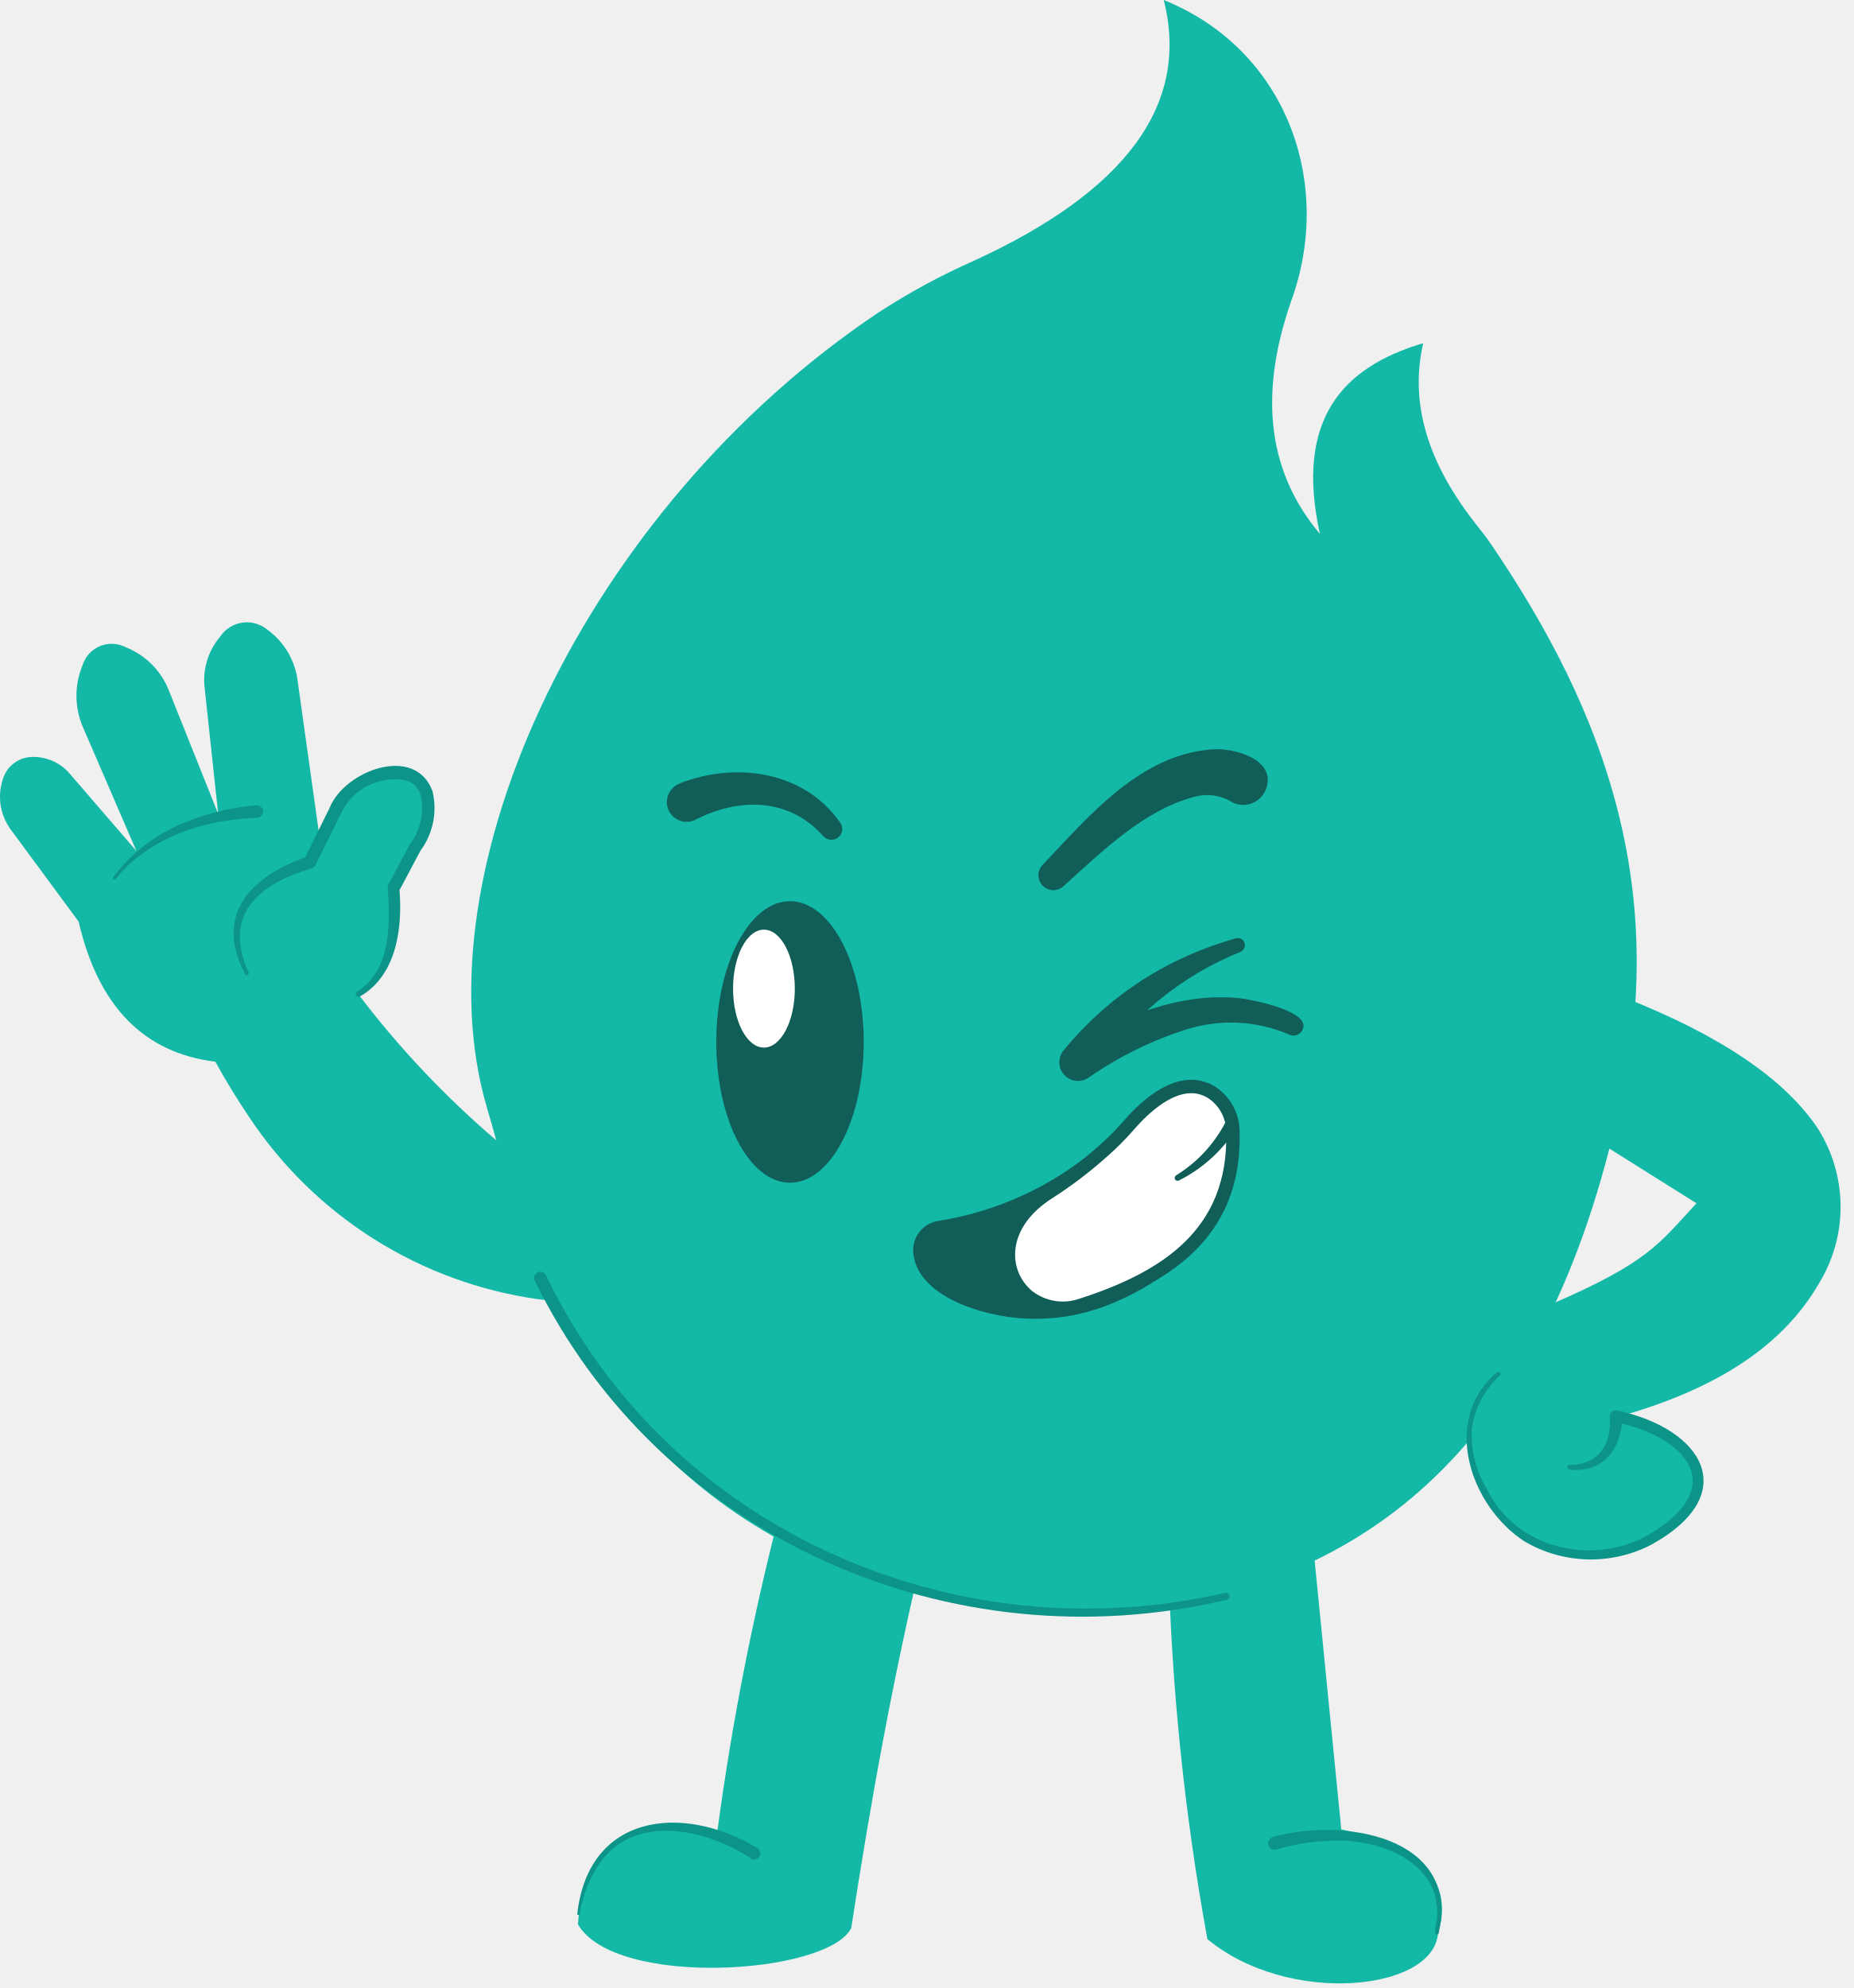
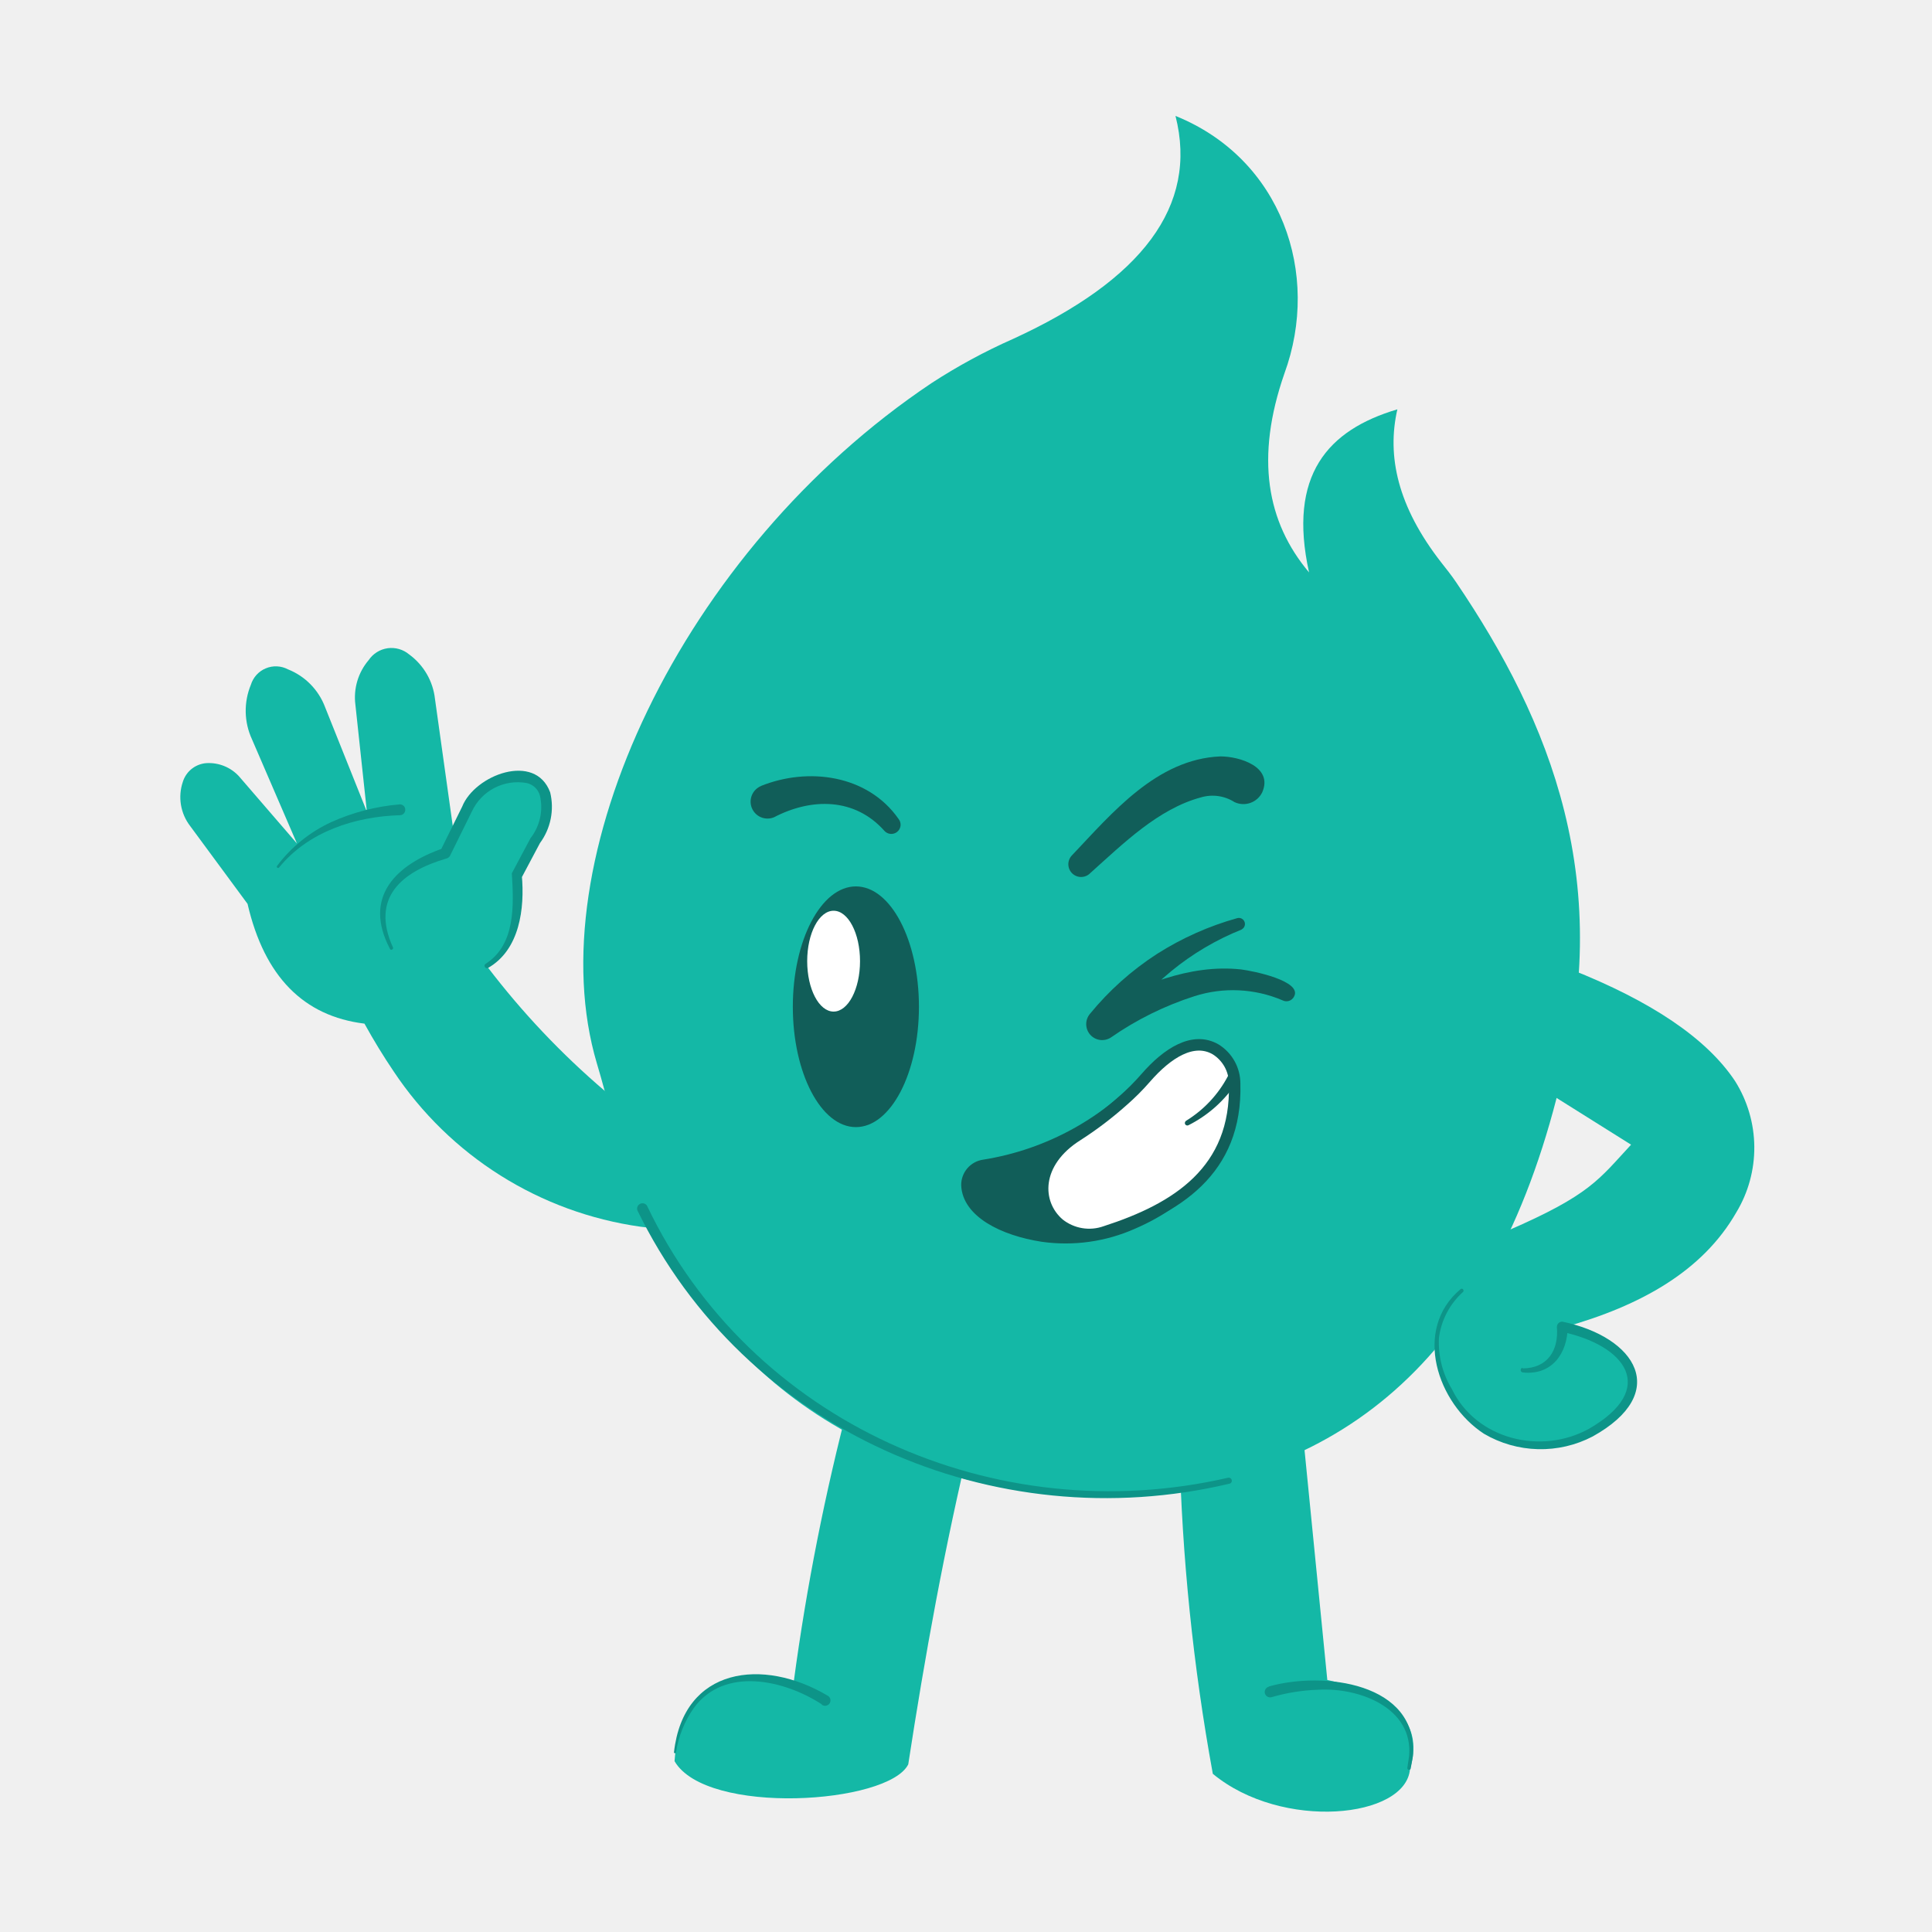
- <svg xmlns="http://www.w3.org/2000/svg" width="138" height="148" viewBox="0 0 138 148" fill="none">
-   <path d="M86.655 0C88.655 7.85 83.715 14.28 72.525 19.41C70.052 20.504 67.671 21.795 65.405 23.27C43.565 37.89 31.055 64.89 36.265 82.48C36.495 83.27 36.735 84.07 36.945 84.87C41.745 103.74 52.835 115.56 71.135 119.34C74.275 119.983 77.481 120.248 80.685 120.13C99.835 119.42 113.685 109.35 119.835 85.53C125.185 66.85 119.215 52.61 111.115 40.64C110.705 40.03 110.245 39.45 109.785 38.87C105.995 34 105.045 29.62 105.975 25.55C99.925 27.34 96.415 31.27 98.285 39.75C94.595 35.37 93.595 29.75 96.135 22.44C99.325 13.75 95.895 3.73 86.655 0Z" fill="#14B8A6" />
-   <path d="M23.775 62.2L22.175 50.77C22.09 50.002 21.846 49.261 21.459 48.593C21.072 47.925 20.549 47.345 19.925 46.89C19.668 46.674 19.369 46.515 19.047 46.422C18.725 46.329 18.387 46.305 18.055 46.351C17.724 46.397 17.405 46.513 17.121 46.69C16.836 46.867 16.592 47.102 16.405 47.38C15.95 47.911 15.612 48.532 15.412 49.202C15.212 49.872 15.155 50.577 15.245 51.27L16.245 60.58L12.605 51.48C12.326 50.737 11.894 50.06 11.338 49.493C10.782 48.927 10.113 48.483 9.375 48.19C9.079 48.034 8.753 47.945 8.42 47.93C8.086 47.914 7.753 47.973 7.445 48.101C7.136 48.228 6.86 48.423 6.635 48.67C6.41 48.917 6.243 49.211 6.145 49.53C5.832 50.284 5.679 51.094 5.694 51.91C5.71 52.725 5.894 53.529 6.235 54.27L10.155 63.35L5.245 57.66C4.906 57.245 4.479 56.912 3.994 56.685C3.51 56.459 2.98 56.344 2.445 56.35C1.945 56.348 1.458 56.508 1.056 56.805C0.654 57.102 0.359 57.522 0.215 58C-0.001 58.642 -0.055 59.327 0.056 59.995C0.168 60.663 0.442 61.293 0.855 61.83L5.855 68.61C7.325 74.96 10.745 78.39 16.035 79.04C16.828 80.48 17.678 81.87 18.585 83.21C21.008 86.849 24.174 89.933 27.875 92.262C31.575 94.59 35.726 96.109 40.055 96.72C40.625 96.79 41.205 96.86 41.795 96.91L36.975 84.91C33.176 81.672 29.736 78.034 26.715 74.06C28.335 73.2 29.255 70.76 29.145 65.96L31.295 63.04C31.679 62.547 31.936 61.968 32.044 61.352C32.153 60.737 32.108 60.104 31.915 59.51C31.305 57.84 29.605 57.07 27.555 57.83C26.435 58.281 25.498 59.094 24.895 60.14C24.095 61.496 23.518 62.972 23.185 64.51C19.245 65.33 17.325 67.82 18.415 72.78" fill="#14B8A6" />
-   <path d="M120.515 105.46C125.745 107.29 127.255 109.56 125.775 112.17C124.095 114.65 121.575 116.02 117.855 115.77C115.596 115.624 113.477 114.627 111.925 112.98L111.855 112.91C110.414 111.291 109.525 109.256 109.317 107.099C109.108 104.942 109.591 102.775 110.695 100.91C111.817 99.084 113.555 97.719 115.595 97.06C122.765 93.95 123.505 92.62 126.325 89.58L119.265 85.15L121.065 74.31C128.065 77.08 132.905 80.31 135.385 84.05C136.459 85.759 137.037 87.733 137.055 89.751C137.073 91.769 136.529 93.753 135.485 95.48C132.555 100.59 127.175 103.6 120.485 105.48" fill="#14B8A6" />
-   <path d="M58.265 111.83C56.143 119.892 54.523 128.078 53.415 136.34C47.415 135.41 43.465 137.06 43.035 143.26C45.805 148.04 61.655 147 63.385 143.54C64.825 134.18 66.525 124.67 68.925 114.73L58.265 111.83Z" fill="#14B8A6" />
-   <path d="M97.665 113.89L99.875 136.19C106.325 137.6 108.175 140.34 107.075 143.94C106.735 148.24 95.935 149.35 89.905 144.36C88.192 134.988 87.219 125.495 86.995 115.97L97.665 113.89Z" fill="#14B8A6" />
-   <path d="M58.825 88.05C61.857 88.05 64.315 83.358 64.315 77.57C64.315 71.782 61.857 67.09 58.825 67.09C55.793 67.09 53.335 71.782 53.335 77.57C53.335 83.358 55.793 88.05 58.825 88.05Z" fill="#115E59" />
-   <path d="M56.885 77.99C58.155 77.99 59.185 76.025 59.185 73.6C59.185 71.175 58.155 69.21 56.885 69.21C55.614 69.21 54.585 71.175 54.585 73.6C54.585 76.025 55.614 77.99 56.885 77.99Z" fill="white" />
-   <path d="M84.625 83.25C80.851 87.6 75.663 90.479 69.975 91.38C69.561 91.438 69.183 91.645 68.911 91.961C68.638 92.278 68.491 92.682 68.495 93.1C68.585 95.42 71.595 97 75.085 97.54C77.749 97.915 80.466 97.534 82.925 96.44C87.775 94.35 91.025 90.8 91.515 84.68C91.617 83.79 91.389 82.893 90.875 82.16C90.507 81.648 89.974 81.279 89.366 81.113C88.758 80.948 88.111 80.996 87.535 81.25C86.402 81.642 85.396 82.333 84.625 83.25Z" fill="#115E59" stroke="#115E59" stroke-linecap="round" stroke-linejoin="round" />
-   <path d="M78.135 88.75C74.375 91.1 74.415 94.69 76.515 96.48C77.077 96.927 77.744 97.222 78.453 97.339C79.162 97.457 79.888 97.391 80.565 97.15C86.755 95.15 92.015 91.86 91.805 84.27C91.808 83.669 91.655 83.077 91.363 82.551C91.07 82.026 90.647 81.585 90.135 81.27C88.205 80.17 85.965 81.57 84.055 83.77C83.436 84.483 82.767 85.151 82.055 85.77C80.828 86.865 79.517 87.861 78.135 88.75Z" fill="white" stroke="#115E59" stroke-miterlimit="10" />
-   <path d="M116.865 109.06C119.045 109.06 120.035 107.49 119.865 105.47C119.862 105.406 119.872 105.342 119.895 105.283C119.919 105.223 119.954 105.169 119.999 105.124C120.044 105.079 120.098 105.044 120.158 105.021C120.217 104.998 120.281 104.987 120.345 104.99C126.815 106.34 129.775 111.22 122.975 114.99C121.507 115.755 119.869 116.135 118.214 116.093C116.559 116.051 114.942 115.589 113.515 114.75C109.455 112.11 107.295 105.68 111.465 102.17C111.615 102.02 111.835 102.25 111.695 102.4C110.538 103.439 109.793 104.858 109.595 106.4C109.514 107.962 109.904 109.512 110.715 110.85C112.835 115.25 118.495 116.62 122.655 114.32C128.705 110.84 125.865 107.03 120.225 105.86C120.225 105.86 120.815 105.38 120.805 105.41C120.805 107.75 119.415 109.7 116.875 109.41C116.828 109.4 116.786 109.374 116.756 109.336C116.727 109.299 116.71 109.253 116.71 109.205C116.71 109.157 116.727 109.111 116.756 109.073C116.786 109.036 116.828 109.01 116.875 109L116.865 109.06Z" fill="#0D9488" />
-   <path d="M19.145 60.89C15.215 61 11.145 62.32 8.605 65.44C8.515 65.55 8.335 65.44 8.425 65.3C9.66 63.66 11.281 62.351 13.145 61.49C15.02 60.646 17.025 60.125 19.075 59.95C19.136 59.943 19.198 59.949 19.257 59.966C19.316 59.984 19.371 60.013 19.419 60.052C19.466 60.091 19.505 60.14 19.534 60.194C19.562 60.249 19.58 60.309 19.585 60.37C19.592 60.434 19.585 60.498 19.567 60.559C19.548 60.619 19.517 60.676 19.476 60.724C19.435 60.773 19.384 60.813 19.328 60.841C19.27 60.87 19.208 60.886 19.145 60.89Z" fill="#0D9488" />
-   <path d="M18.245 72.51C15.895 68.02 18.745 65.2 22.915 63.76L22.645 63.99L24.545 60.14C25.645 57.38 30.905 55.38 32.205 58.9C32.389 59.657 32.405 60.445 32.251 61.209C32.097 61.973 31.778 62.693 31.315 63.32L29.685 66.39L29.735 66.11C29.995 68.99 29.565 72.61 26.795 74.19C26.565 74.31 26.365 73.96 26.585 73.83C29.215 72.16 29.035 68.66 28.865 65.95L30.495 62.89C30.898 62.373 31.182 61.773 31.323 61.133C31.465 60.492 31.462 59.829 31.315 59.19C31.242 58.919 31.097 58.673 30.894 58.479C30.691 58.285 30.439 58.15 30.165 58.09C29.206 57.915 28.216 58.064 27.351 58.513C26.486 58.962 25.794 59.685 25.385 60.57L23.485 64.42C23.428 64.529 23.331 64.611 23.215 64.65C19.265 65.79 16.555 68.09 18.515 72.4C18.595 72.57 18.315 72.7 18.245 72.52V72.51Z" fill="#0D9488" />
-   <path d="M55.855 138.31C52.585 136.18 47.355 134.99 44.705 138.64C43.902 139.788 43.374 141.105 43.165 142.49C43.165 142.6 42.965 142.58 42.985 142.49C43.815 135.04 50.765 134.24 56.335 137.54C56.395 137.567 56.45 137.607 56.494 137.656C56.539 137.706 56.572 137.764 56.592 137.828C56.612 137.891 56.618 137.958 56.611 138.024C56.603 138.091 56.581 138.154 56.547 138.211C56.513 138.268 56.467 138.318 56.412 138.356C56.357 138.394 56.295 138.419 56.23 138.432C56.164 138.444 56.097 138.442 56.032 138.426C55.968 138.41 55.907 138.381 55.855 138.34V138.31Z" fill="#0D9488" />
-   <path d="M94.775 136.76C99.475 135.41 107.825 136.4 107.325 142.84L107.135 143.9C107.127 143.938 107.106 143.972 107.074 143.994C107.042 144.017 107.003 144.026 106.965 144.02C106.924 144.011 106.888 143.985 106.866 143.95C106.843 143.914 106.836 143.871 106.845 143.83L106.995 142.83C107.385 138.6 102.635 136.83 99.075 137.04C97.699 137.085 96.335 137.304 95.015 137.69C94.894 137.722 94.766 137.704 94.658 137.642C94.55 137.579 94.472 137.476 94.44 137.355C94.408 137.234 94.425 137.106 94.488 136.998C94.551 136.89 94.654 136.812 94.775 136.78V136.76Z" fill="#0D9488" />
-   <path d="M40.635 94.89C49.635 113.78 71.005 123.24 91.235 118.58C91.269 118.573 91.305 118.572 91.34 118.579C91.375 118.586 91.409 118.599 91.438 118.619C91.468 118.638 91.494 118.663 91.514 118.693C91.534 118.722 91.548 118.755 91.555 118.79C91.562 118.824 91.562 118.86 91.555 118.894C91.549 118.928 91.535 118.961 91.516 118.99C91.496 119.019 91.471 119.043 91.441 119.062C91.412 119.081 91.379 119.094 91.345 119.1C70.825 123.96 49.105 114.45 39.795 95.29C39.761 95.182 39.768 95.066 39.813 94.962C39.858 94.859 39.939 94.775 40.041 94.726C40.144 94.678 40.26 94.668 40.369 94.698C40.478 94.728 40.572 94.796 40.635 94.89Z" fill="#0D9488" />
-   <path d="M50.545 58.35C54.655 56.69 59.845 57.35 62.545 61.22C62.611 61.304 62.66 61.4 62.689 61.504C62.718 61.607 62.725 61.715 62.711 61.822C62.697 61.928 62.662 62.031 62.608 62.123C62.553 62.215 62.481 62.296 62.395 62.36C62.234 62.48 62.035 62.536 61.836 62.517C61.636 62.499 61.45 62.407 61.315 62.26C58.735 59.35 54.955 59.37 51.695 61.07C51.334 61.22 50.928 61.22 50.568 61.071C50.206 60.922 49.919 60.636 49.77 60.275C49.62 59.914 49.619 59.509 49.769 59.148C49.918 58.787 50.204 58.5 50.565 58.35H50.545Z" fill="#115E59" />
-   <path d="M77.635 64.39C81.105 60.74 85.005 56 90.565 55.77C92.235 55.77 95.165 56.67 94.215 58.88C94.009 59.316 93.638 59.653 93.185 59.816C92.731 59.979 92.231 59.955 91.795 59.75C91.365 59.475 90.88 59.296 90.374 59.225C89.869 59.154 89.354 59.194 88.865 59.34C85.155 60.34 82.125 63.34 79.235 65.93C79.031 66.142 78.75 66.265 78.456 66.27C78.162 66.276 77.877 66.164 77.665 65.96C77.453 65.756 77.33 65.476 77.325 65.181C77.319 64.887 77.43 64.602 77.635 64.39Z" fill="#115E59" />
-   <path d="M92.455 70.83C87.958 72.618 84.13 75.764 81.505 79.83L79.645 77.83C83.445 75.74 87.865 73.83 92.365 74.32C93.365 74.44 97.745 75.32 96.975 76.69C96.93 76.777 96.869 76.854 96.795 76.917C96.72 76.981 96.634 77.028 96.541 77.058C96.448 77.088 96.35 77.099 96.253 77.091C96.156 77.082 96.061 77.055 95.975 77.01C93.544 75.973 90.822 75.845 88.305 76.65C85.712 77.48 83.258 78.694 81.025 80.25C80.745 80.431 80.41 80.505 80.081 80.46C79.751 80.414 79.449 80.252 79.229 80.003C79.008 79.754 78.885 79.434 78.88 79.101C78.876 78.768 78.991 78.445 79.205 78.19C80.868 76.157 82.838 74.395 85.045 72.97C87.211 71.59 89.57 70.539 92.045 69.85C92.174 69.818 92.31 69.836 92.426 69.899C92.543 69.963 92.631 70.068 92.674 70.194C92.717 70.32 92.711 70.457 92.657 70.578C92.604 70.7 92.506 70.797 92.385 70.85L92.455 70.83Z" fill="#115E59" />
-   <path d="M91.995 84.12C90.947 85.728 89.491 87.03 87.775 87.89C87.722 87.914 87.661 87.915 87.607 87.895C87.553 87.874 87.509 87.833 87.485 87.78C87.466 87.73 87.466 87.675 87.482 87.625C87.498 87.574 87.531 87.53 87.575 87.5C89.12 86.552 90.381 85.205 91.225 83.6C91.254 83.541 91.295 83.489 91.346 83.447C91.397 83.405 91.456 83.374 91.519 83.356C91.582 83.338 91.649 83.334 91.714 83.344C91.779 83.353 91.841 83.376 91.897 83.412C91.953 83.447 92 83.493 92.037 83.548C92.073 83.603 92.098 83.665 92.109 83.73C92.12 83.795 92.118 83.861 92.101 83.925C92.085 83.989 92.055 84.048 92.015 84.1L91.995 84.12Z" fill="#115E59" />
+ <svg xmlns="http://www.w3.org/2000/svg" width="150" height="150" viewBox="0 0 150 150" fill="none">
+   <path d="M91.265 9C93.048 15.999 88.643 21.733 78.666 26.307C76.461 27.282 74.338 28.433 72.317 29.748C52.844 42.784 41.69 66.859 46.335 82.543C46.54 83.247 46.754 83.96 46.941 84.674C51.221 101.499 61.11 112.038 77.427 115.408C80.227 115.981 83.085 116.218 85.942 116.113C103.017 115.48 115.366 106.501 120.85 85.262C125.62 68.606 120.297 55.909 113.074 45.236C112.709 44.692 112.299 44.175 111.889 43.658C108.509 39.316 107.662 35.41 108.491 31.781C103.097 33.377 99.967 36.882 101.635 44.443C98.344 40.537 97.453 35.526 99.718 29.008C102.562 21.26 99.504 12.326 91.265 9Z" fill="#14B8A6" />
+   <path d="M35.199 64.46L33.772 54.269C33.697 53.584 33.479 52.923 33.134 52.327C32.788 51.732 32.322 51.215 31.766 50.809C31.537 50.617 31.271 50.474 30.983 50.392C30.696 50.309 30.395 50.287 30.099 50.328C29.803 50.37 29.519 50.473 29.265 50.631C29.012 50.789 28.794 50.998 28.627 51.246C28.222 51.72 27.92 52.273 27.742 52.871C27.564 53.468 27.513 54.096 27.593 54.715L28.484 63.016L25.239 54.902C24.99 54.239 24.605 53.636 24.109 53.13C23.613 52.625 23.017 52.229 22.359 51.968C22.096 51.829 21.805 51.75 21.507 51.736C21.21 51.722 20.913 51.774 20.638 51.889C20.363 52.003 20.116 52.176 19.916 52.396C19.716 52.617 19.566 52.879 19.479 53.163C19.2 53.835 19.064 54.557 19.077 55.285C19.091 56.012 19.255 56.729 19.559 57.389L23.054 65.486L18.676 60.412C18.375 60.042 17.994 59.745 17.561 59.543C17.129 59.341 16.657 59.239 16.18 59.244C15.734 59.242 15.3 59.385 14.941 59.65C14.583 59.915 14.32 60.289 14.191 60.715C13.999 61.288 13.951 61.899 14.05 62.494C14.15 63.09 14.394 63.651 14.762 64.13L19.22 70.176C20.531 75.838 23.58 78.896 28.297 79.475C29.005 80.759 29.762 81.999 30.571 83.194C32.732 86.438 35.555 89.188 38.854 91.264C42.153 93.34 45.855 94.695 49.714 95.24C50.223 95.302 50.74 95.365 51.266 95.409L46.968 84.709C43.581 81.822 40.514 78.579 37.82 75.035C39.264 74.268 40.085 72.093 39.987 67.813L41.904 65.209C42.246 64.77 42.476 64.253 42.572 63.704C42.668 63.156 42.629 62.592 42.456 62.062C41.913 60.573 40.397 59.886 38.569 60.564C37.57 60.966 36.735 61.691 36.197 62.623C35.484 63.833 34.97 65.148 34.672 66.52C31.159 67.251 29.447 69.471 30.419 73.894" fill="#14B8A6" />
+   <path d="M121.456 103.032C126.119 104.664 127.466 106.688 126.146 109.015C124.648 111.227 122.401 112.448 119.084 112.225C117.07 112.095 115.181 111.206 113.797 109.738L113.734 109.675C112.45 108.232 111.657 106.417 111.471 104.494C111.285 102.571 111.716 100.638 112.7 98.975C113.701 97.347 115.25 96.13 117.069 95.543C123.462 92.77 124.122 91.584 126.636 88.873L120.341 84.923L121.946 75.258C128.188 77.728 132.503 80.608 134.715 83.942C135.672 85.466 136.188 87.226 136.204 89.025C136.22 90.825 135.735 92.594 134.804 94.134C132.191 98.69 127.394 101.374 121.429 103.05" fill="#14B8A6" />
+   <path d="M65.951 108.712C64.059 115.901 62.615 123.199 61.627 130.567C56.277 129.737 52.755 131.208 52.371 136.737C54.841 140.999 68.974 140.071 70.516 136.986C71.8 128.641 73.316 120.161 75.456 111.298L65.951 108.712Z" fill="#14B8A6" />
+   <path d="M101.082 110.549L103.052 130.433C108.803 131.69 110.453 134.133 109.472 137.343C109.169 141.177 99.539 142.167 94.163 137.718C92.636 129.361 91.768 120.897 91.568 112.404L101.082 110.549Z" fill="#14B8A6" />
+   <path d="M66.451 87.509C69.154 87.509 71.346 83.325 71.346 78.164C71.346 73.004 69.154 68.82 66.451 68.82C63.747 68.82 61.555 73.004 61.555 78.164C61.555 83.325 63.747 87.509 66.451 87.509Z" fill="#115E59" />
+   <path d="M64.721 78.539C65.853 78.539 66.772 76.787 66.772 74.625C66.772 72.463 65.853 70.71 64.721 70.71C63.588 70.71 62.67 72.463 62.67 74.625C62.67 76.787 63.588 78.539 64.721 78.539Z" fill="white" />
+   <path d="M89.455 83.229C86.09 87.108 81.464 89.675 76.392 90.478C76.024 90.53 75.687 90.714 75.444 90.996C75.201 91.279 75.069 91.639 75.073 92.012C75.153 94.08 77.837 95.489 80.949 95.971C83.325 96.305 85.747 95.965 87.939 94.99C92.263 93.126 95.161 89.961 95.598 84.504C95.689 83.71 95.486 82.911 95.028 82.257C94.699 81.801 94.224 81.472 93.682 81.324C93.14 81.176 92.564 81.219 92.05 81.446C91.04 81.795 90.143 82.411 89.455 83.229Z" fill="#115E59" stroke="#115E59" stroke-width="0.892" stroke-linecap="round" stroke-linejoin="round" />
+   <path d="M83.668 88.133C80.316 90.229 80.351 93.43 82.224 95.026C82.725 95.424 83.32 95.688 83.952 95.792C84.584 95.897 85.232 95.838 85.835 95.623C91.354 93.84 96.044 90.906 95.857 84.139C95.859 83.603 95.724 83.075 95.463 82.606C95.202 82.138 94.825 81.744 94.368 81.464C92.647 80.483 90.65 81.731 88.947 83.693C88.394 84.328 87.799 84.924 87.163 85.476C86.07 86.452 84.901 87.341 83.668 88.133Z" fill="white" stroke="#115E59" stroke-width="0.892" stroke-miterlimit="10" />
+   <path d="M118.201 106.242C120.145 106.242 121.028 104.842 120.876 103.041C120.874 102.984 120.883 102.927 120.904 102.874C120.924 102.821 120.956 102.773 120.996 102.733C121.036 102.693 121.084 102.661 121.138 102.641C121.191 102.62 121.247 102.611 121.304 102.613C127.073 103.817 129.712 108.168 123.649 111.53C122.341 112.212 120.88 112.551 119.404 112.513C117.929 112.476 116.487 112.064 115.214 111.316C111.594 108.962 109.668 103.228 113.387 100.099C113.52 99.965 113.716 100.17 113.592 100.304C112.56 101.23 111.896 102.496 111.719 103.87C111.647 105.263 111.995 106.645 112.718 107.838C114.608 111.761 119.655 112.983 123.364 110.932C128.758 107.829 126.226 104.432 121.197 103.389C121.197 103.389 121.723 102.961 121.714 102.988C121.714 105.074 120.475 106.813 118.21 106.554C118.169 106.545 118.132 106.522 118.105 106.489C118.078 106.455 118.064 106.414 118.064 106.371C118.064 106.329 118.078 106.287 118.105 106.254C118.132 106.221 118.169 106.198 118.21 106.189L118.201 106.242Z" fill="#0D9488" />
+   <path d="M31.07 63.292C27.566 63.391 23.937 64.567 21.672 67.349C21.592 67.447 21.432 67.349 21.512 67.225C22.613 65.762 24.059 64.595 25.72 63.827C27.393 63.075 29.18 62.61 31.008 62.454C31.062 62.448 31.118 62.453 31.17 62.469C31.223 62.484 31.272 62.51 31.314 62.545C31.357 62.58 31.392 62.623 31.417 62.672C31.443 62.721 31.458 62.774 31.462 62.829C31.469 62.885 31.463 62.942 31.447 62.997C31.43 63.051 31.402 63.101 31.366 63.145C31.329 63.188 31.284 63.224 31.233 63.249C31.182 63.274 31.127 63.289 31.07 63.292Z" fill="#0D9488" />
+   <path d="M30.268 73.653C28.172 69.649 30.713 67.135 34.432 65.851L34.191 66.056L35.885 62.623C36.866 60.162 41.556 58.379 42.715 61.518C42.879 62.193 42.894 62.895 42.756 63.576C42.619 64.257 42.334 64.9 41.921 65.459L40.468 68.196L40.513 67.946C40.745 70.514 40.361 73.742 37.891 75.151C37.686 75.258 37.508 74.946 37.704 74.83C40.049 73.341 39.889 70.22 39.737 67.804L41.19 65.075C41.55 64.615 41.803 64.079 41.929 63.508C42.056 62.938 42.053 62.346 41.921 61.776C41.857 61.534 41.727 61.315 41.546 61.142C41.365 60.969 41.141 60.849 40.896 60.795C40.041 60.64 39.159 60.773 38.387 61.173C37.616 61.573 36.999 62.218 36.634 63.007L34.94 66.439C34.889 66.537 34.803 66.61 34.699 66.644C31.177 67.661 28.761 69.712 30.509 73.555C30.58 73.706 30.33 73.822 30.268 73.662V73.653Z" fill="#0D9488" />
+   <path d="M63.802 132.323C60.887 130.424 56.223 129.363 53.861 132.617C53.144 133.64 52.675 134.815 52.487 136.05C52.487 136.148 52.309 136.13 52.327 136.05C53.067 129.407 59.264 128.694 64.23 131.636C64.284 131.66 64.333 131.696 64.373 131.74C64.412 131.784 64.442 131.836 64.46 131.893C64.478 131.95 64.483 132.009 64.476 132.068C64.469 132.127 64.45 132.184 64.42 132.235C64.389 132.286 64.348 132.33 64.299 132.363C64.251 132.397 64.195 132.42 64.137 132.431C64.078 132.442 64.018 132.44 63.961 132.426C63.903 132.412 63.849 132.386 63.802 132.35V132.323Z" fill="#0D9488" />
+   <path d="M98.505 130.941C102.696 129.737 110.141 130.62 109.695 136.362L109.526 137.307C109.519 137.341 109.5 137.371 109.471 137.391C109.443 137.411 109.408 137.42 109.374 137.414C109.338 137.406 109.306 137.383 109.286 137.352C109.266 137.32 109.259 137.281 109.267 137.245L109.401 136.353C109.749 132.582 105.513 131.003 102.339 131.191C101.113 131.231 99.897 131.426 98.719 131.77C98.611 131.799 98.497 131.783 98.401 131.727C98.305 131.671 98.235 131.579 98.206 131.471C98.178 131.364 98.194 131.249 98.249 131.153C98.305 131.057 98.397 130.987 98.505 130.959V130.941Z" fill="#0D9488" />
+   <path d="M50.232 93.608C58.256 110.451 77.311 118.886 95.349 114.731C95.38 114.725 95.412 114.724 95.443 114.73C95.474 114.736 95.504 114.748 95.53 114.765C95.557 114.783 95.579 114.805 95.597 114.832C95.615 114.858 95.628 114.887 95.634 114.918C95.64 114.949 95.641 114.98 95.635 115.011C95.629 115.041 95.617 115.071 95.599 115.096C95.582 115.122 95.559 115.144 95.533 115.161C95.507 115.178 95.477 115.189 95.447 115.195C77.15 119.528 57.784 111.049 49.483 93.965C49.453 93.868 49.459 93.765 49.499 93.672C49.539 93.58 49.612 93.505 49.703 93.462C49.794 93.419 49.897 93.41 49.994 93.436C50.092 93.463 50.176 93.524 50.232 93.608Z" fill="#0D9488" />
+   <path d="M59.068 61.027C62.732 59.547 67.36 60.136 69.767 63.586C69.827 63.661 69.871 63.747 69.896 63.84C69.922 63.932 69.928 64.028 69.916 64.123C69.903 64.218 69.872 64.309 69.823 64.392C69.775 64.474 69.71 64.546 69.634 64.603C69.49 64.71 69.313 64.76 69.135 64.743C68.957 64.727 68.792 64.645 68.671 64.514C66.37 61.919 63 61.937 60.093 63.453C59.772 63.586 59.41 63.587 59.088 63.454C58.766 63.321 58.51 63.065 58.377 62.744C58.243 62.422 58.243 62.061 58.376 61.739C58.509 61.417 58.764 61.161 59.086 61.027H59.068Z" fill="#115E59" />
+   <path d="M83.222 66.413C86.316 63.158 89.794 58.932 94.751 58.727C96.24 58.727 98.853 59.529 98.006 61.5C97.822 61.889 97.492 62.189 97.087 62.334C96.683 62.48 96.237 62.459 95.848 62.276C95.464 62.031 95.032 61.871 94.582 61.808C94.131 61.745 93.672 61.78 93.235 61.91C89.927 62.802 87.226 65.477 84.649 67.786C84.467 67.975 84.217 68.084 83.954 68.089C83.692 68.094 83.438 67.995 83.249 67.813C83.06 67.631 82.951 67.381 82.946 67.118C82.941 66.856 83.04 66.602 83.222 66.413Z" fill="#115E59" />
+   <path d="M96.436 72.155C92.427 73.749 89.014 76.555 86.673 80.18L85.014 78.396C88.403 76.533 92.344 74.83 96.356 75.267C97.248 75.374 101.153 76.158 100.467 77.38C100.427 77.457 100.372 77.526 100.306 77.582C100.24 77.639 100.163 77.681 100.08 77.708C99.997 77.734 99.91 77.744 99.823 77.737C99.737 77.73 99.652 77.705 99.575 77.665C97.408 76.74 94.98 76.626 92.736 77.344C90.424 78.085 88.237 79.166 86.245 80.554C85.996 80.715 85.697 80.781 85.403 80.741C85.109 80.701 84.84 80.556 84.644 80.334C84.447 80.111 84.337 79.826 84.333 79.529C84.329 79.233 84.432 78.945 84.622 78.717C86.105 76.904 87.862 75.334 89.829 74.063C91.761 72.832 93.864 71.895 96.071 71.281C96.186 71.252 96.307 71.268 96.411 71.325C96.515 71.382 96.594 71.475 96.632 71.588C96.67 71.7 96.665 71.822 96.617 71.93C96.569 72.039 96.483 72.125 96.374 72.173L96.436 72.155Z" fill="#115E59" />
+   <path d="M96.026 84.005C95.092 85.439 93.793 86.599 92.263 87.367C92.216 87.388 92.162 87.389 92.114 87.371C92.066 87.353 92.026 87.316 92.005 87.269C91.989 87.224 91.988 87.175 92.002 87.13C92.017 87.085 92.046 87.046 92.085 87.019C93.463 86.174 94.588 84.972 95.34 83.541C95.366 83.489 95.403 83.442 95.448 83.405C95.493 83.368 95.546 83.34 95.602 83.324C95.659 83.308 95.718 83.305 95.776 83.313C95.834 83.322 95.89 83.342 95.939 83.374C95.989 83.405 96.031 83.446 96.064 83.495C96.096 83.544 96.118 83.599 96.128 83.657C96.138 83.715 96.136 83.774 96.121 83.831C96.107 83.888 96.08 83.941 96.044 83.987L96.026 84.005Z" fill="#115E59" />
</svg>
